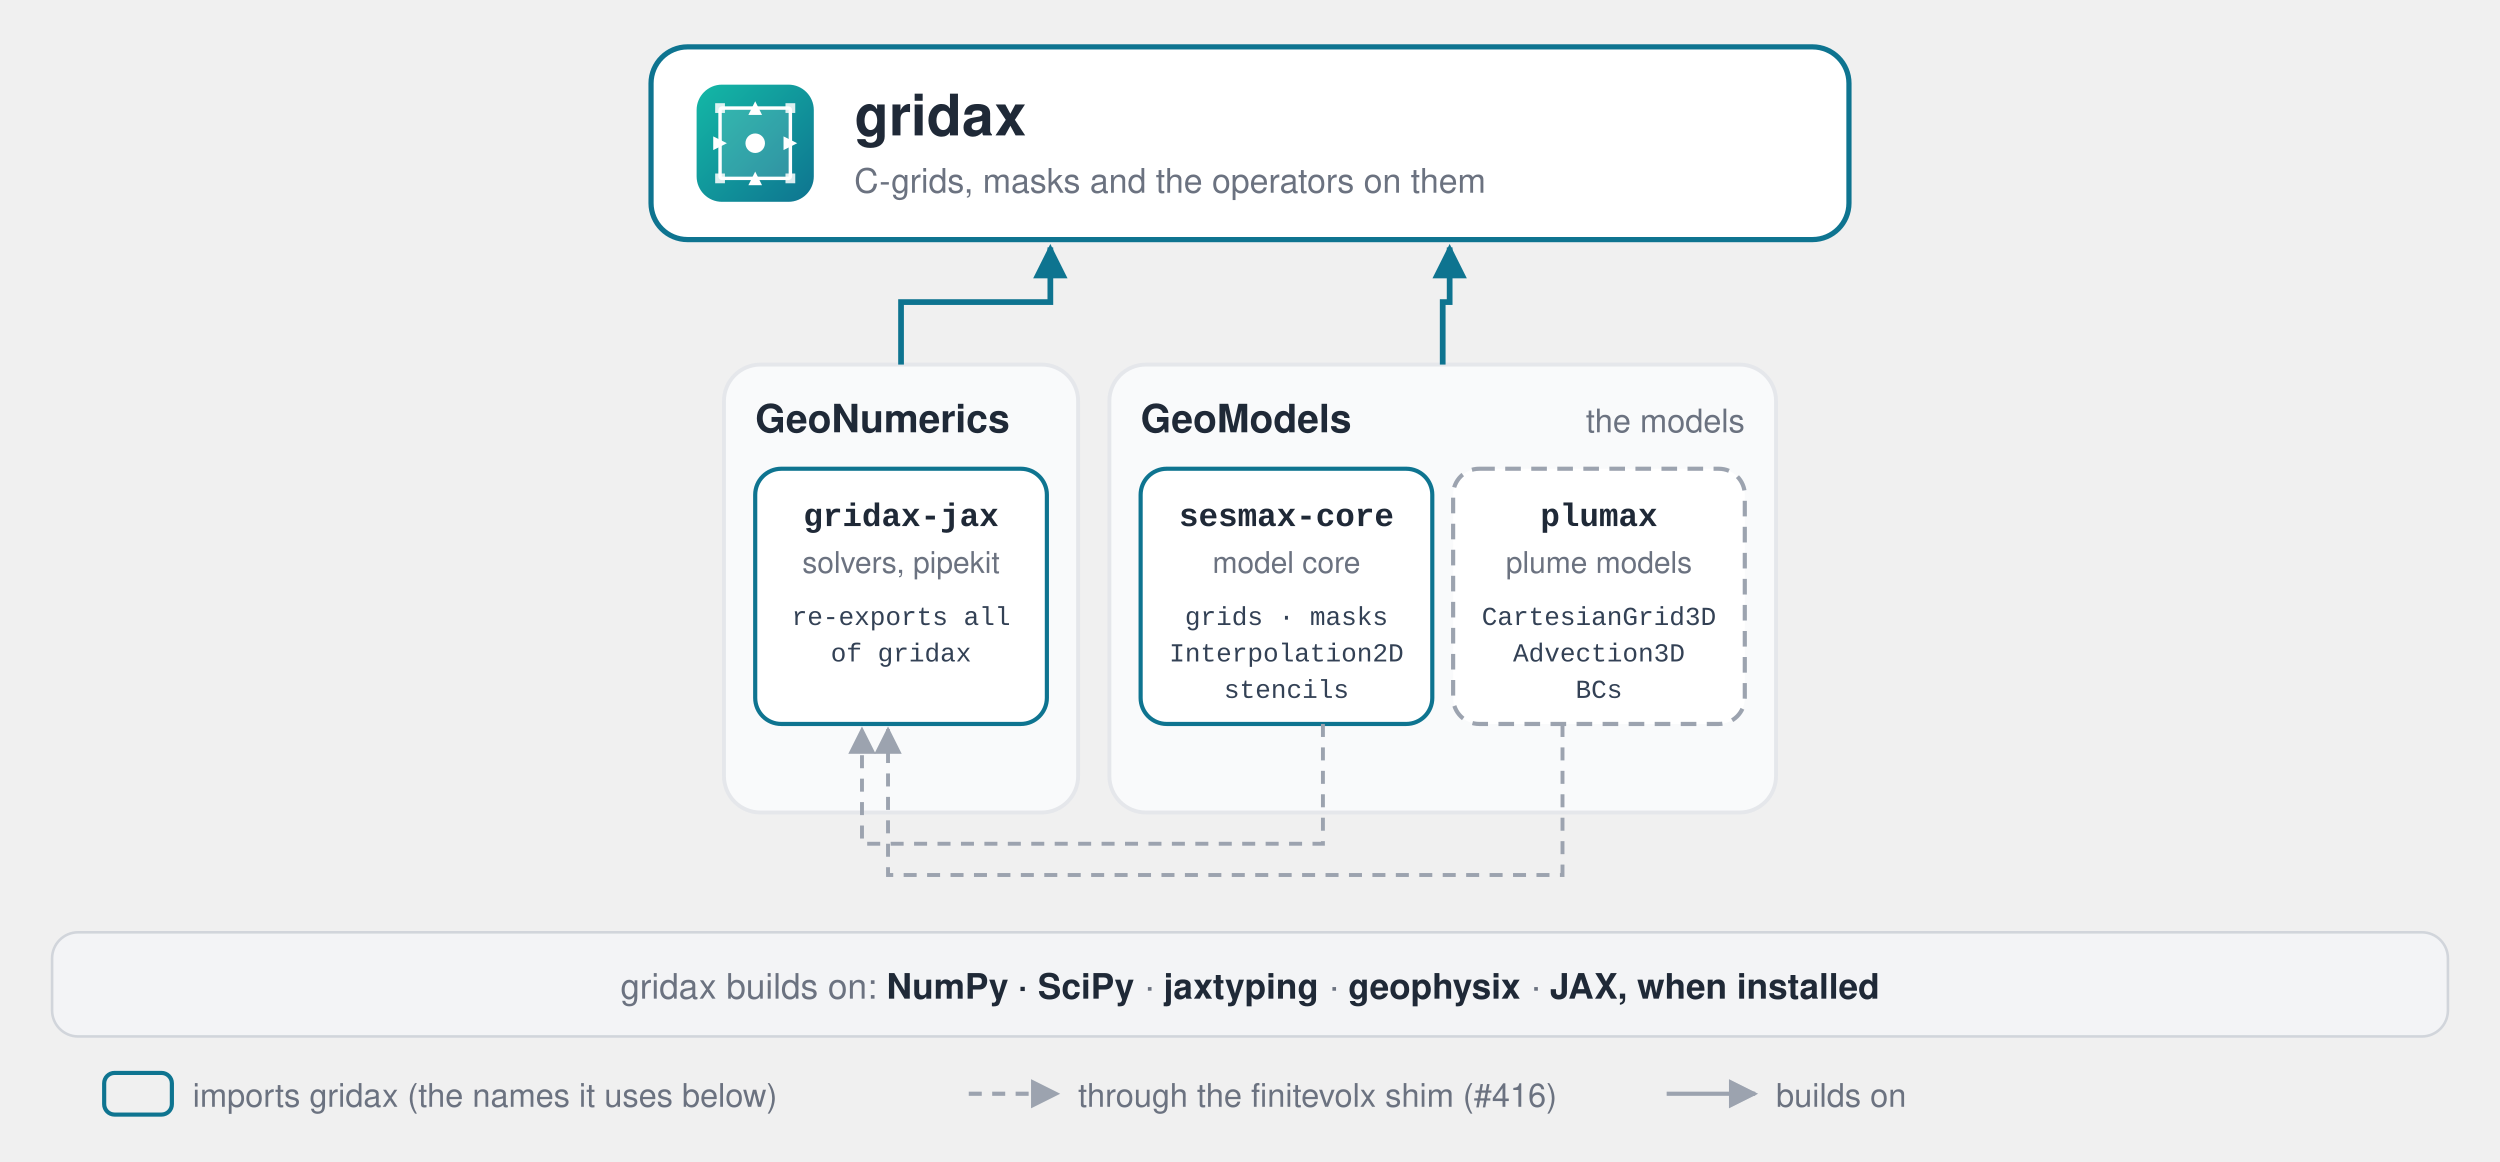
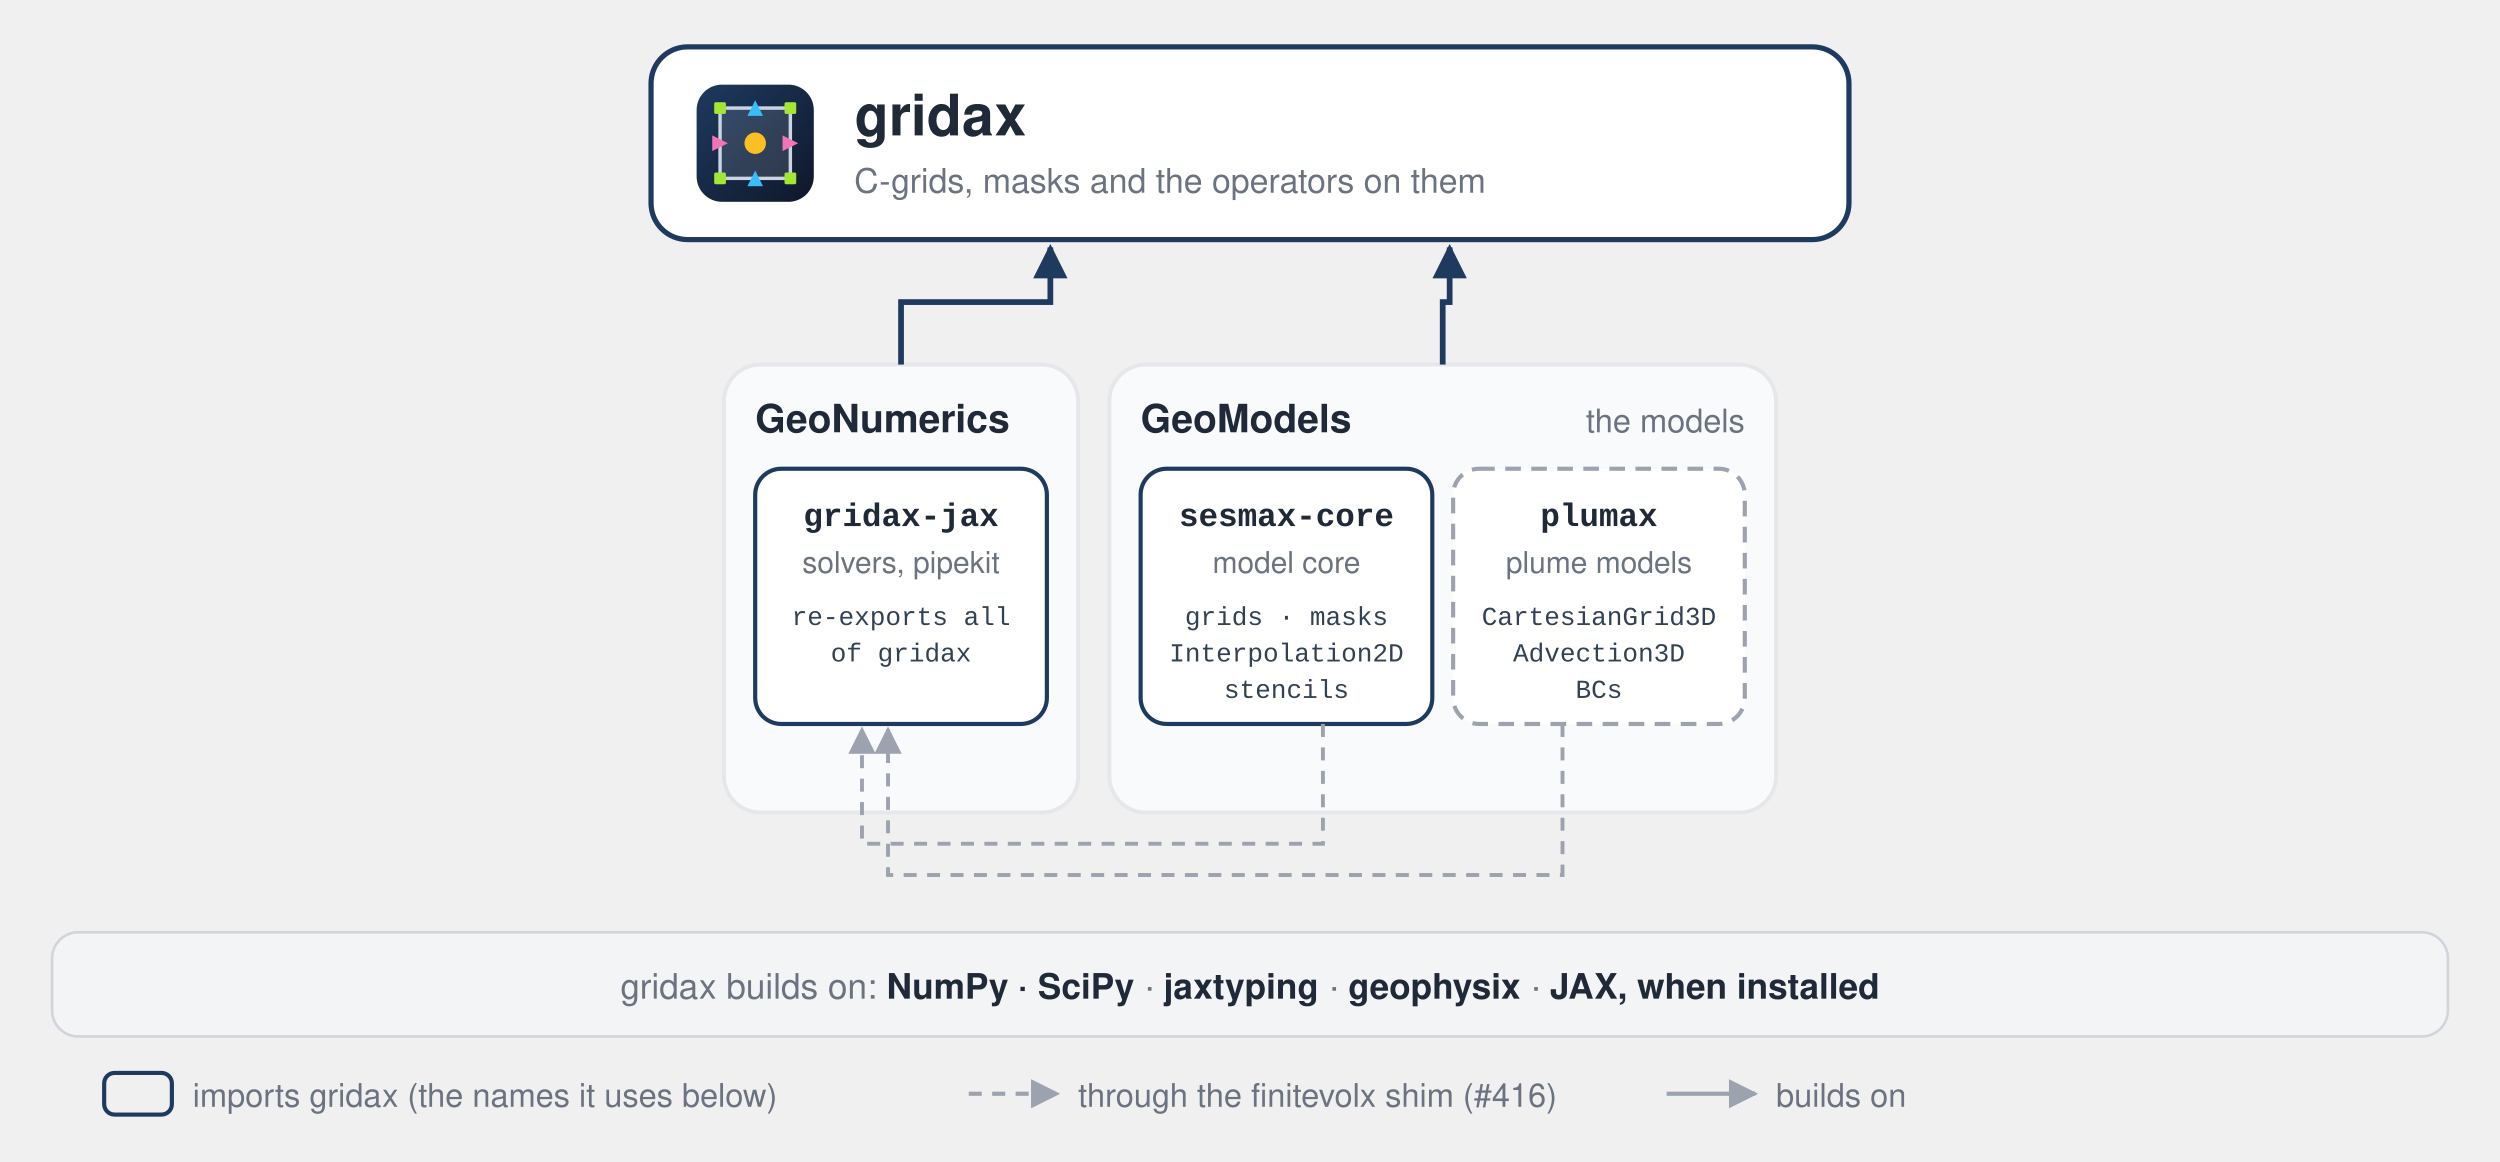
<svg xmlns="http://www.w3.org/2000/svg" width="960" height="446" viewBox="0 0 960 446" role="img" aria-label="Packages that import gridax: gridax-jax in GeoNumerics, in the same repository, which re-exports all of it; and sesmax-core in GeoModels, which imports the grids, masks, Interpolation2D and the raw stencils. plumax in GeoModels still imports the deprecated finitevolx shim, drawn dashed, and both models reach gridax-jax's names through it. gridax builds on NumPy, SciPy, jaxtyping and geophysix, and on JAX when it is installed.">
  <defs>
    <marker id="eh-light" viewBox="0 0 10 10" refX="9" refY="5" markerWidth="7" markerHeight="7" orient="auto-start-reverse">
      <path d="M0 0 L10 5 L0 10 z" fill="#9CA3AF" />
    </marker>
    <marker id="ea-light" viewBox="0 0 10 10" refX="9" refY="5" markerWidth="6" markerHeight="6" orient="auto-start-reverse">
-       <path d="M0 0 L10 5 L0 10 z" fill="#0E7490" />
+       <path d="M0 0 L10 5 L0 10 z" fill="#1E3A5F" />
    </marker>
  </defs>
-   <rect x="250" y="18" width="460" height="74" rx="14" fill="#FFFFFF" stroke="#0E7490" stroke-width="2" />
+   <rect x="250" y="18" width="460" height="74" rx="14" fill="#FFFFFF" stroke="#1E3A5F" stroke-width="2" />
  <svg x="266" y="31" width="48" height="48" viewBox="0 0 128 128">
    <defs>
      <linearGradient id="ix-light" x1="0" y1="0" x2="1" y2="1">
-         <stop offset="0" stop-color="#14B8A6" />
-         <stop offset="1" stop-color="#0E7490" />
+         <stop offset="0" stop-color="#1E3A5F" />
+         <stop offset="1" stop-color="#0F172A" />
      </linearGradient>
    </defs>
    <rect x="4" y="4" width="120" height="120" rx="26" fill="url(#ix-light)" />
-     <rect x="28" y="28" width="72" height="72" rx="2" fill="#FFFFFF" fill-opacity="0.14" stroke="#FFFFFF" stroke-width="3.5" />
-     <circle cx="64" cy="64" r="10" fill="#FFFFFF" />
-     <path d="M35 64 L21 57 L21 71 Z" fill="#FFFFFF" />
-     <path d="M107 64 L93 57 L93 71 Z" fill="#FFFFFF" />
-     <path d="M64 21 L57 35 L71 35 Z" fill="#FFFFFF" />
-     <path d="M64 93 L57 107 L71 107 Z" fill="#FFFFFF" />
-     <rect x="23" y="23" width="10" height="10" fill="#FFFFFF" fill-opacity="0.85" />
-     <rect x="23" y="95" width="10" height="10" fill="#FFFFFF" fill-opacity="0.85" />
-     <rect x="95" y="23" width="10" height="10" fill="#FFFFFF" fill-opacity="0.85" />
-     <rect x="95" y="95" width="10" height="10" fill="#FFFFFF" fill-opacity="0.85" />
+     <rect x="28" y="28" width="72" height="72" rx="2" fill="#FFFFFF" fill-opacity="0.12" stroke="#CBD5E1" stroke-width="3.5" />
+     <circle cx="64" cy="64" r="11" fill="#FBBF24" />
+     <path d="M36 64 L20 56 L20 72 Z" fill="#F472B6" />
+     <path d="M108 64 L92 56 L92 72 Z" fill="#F472B6" />
+     <path d="M64 20 L56 36 L72 36 Z" fill="#38BDF8" />
+     <path d="M64 92 L56 108 L72 108 Z" fill="#38BDF8" />
+     <rect x="22" y="22" width="12" height="12" rx="1.5" fill="#A3E635" />
+     <rect x="22" y="94" width="12" height="12" rx="1.5" fill="#A3E635" />
+     <rect x="94" y="22" width="12" height="12" rx="1.5" fill="#A3E635" />
+     <rect x="94" y="94" width="12" height="12" rx="1.5" fill="#A3E635" />
  </svg>
  <text x="328" y="52" font-family="ui-sans-serif, -apple-system, 'Segoe UI', Helvetica, Arial, sans-serif" font-size="22" font-weight="700" fill="#1F2937">gridax</text>
  <text x="328" y="74" font-family="ui-sans-serif, -apple-system, 'Segoe UI', Helvetica, Arial, sans-serif" font-size="13" fill="#6B7280">C-grids, masks and the operators on them</text>
  <rect x="278.0" y="140" width="136" height="172" rx="14" fill="#F9FAFB" stroke="#E5E7EB" stroke-width="1.5" />
  <text x="290.0" y="166" font-family="ui-sans-serif, -apple-system, 'Segoe UI', Helvetica, Arial, sans-serif" font-size="15" font-weight="700" fill="#1F2937">GeoNumerics</text>
  <text x="402.0" y="166" text-anchor="end" font-family="ui-sans-serif, -apple-system, 'Segoe UI', Helvetica, Arial, sans-serif" font-size="12.5" fill="#6B7280" />
-   <path d="M346.0 140 L346.0 116 L403.333 116 L403.333 95" fill="none" stroke="#0E7490" stroke-width="2.2" marker-end="url(#ea-light)" />
-   <rect x="290.0" y="180" width="112" height="98" rx="10" fill="#FFFFFF" stroke="#0E7490" stroke-width="1.6" />
+   <path d="M346.0 140 L346.0 116 L403.333 116 L403.333 95" fill="none" stroke="#1E3A5F" stroke-width="2.2" marker-end="url(#ea-light)" />
+   <rect x="290.0" y="180" width="112" height="98" rx="10" fill="#FFFFFF" stroke="#1E3A5F" stroke-width="1.6" />
  <text x="346.0" y="202" text-anchor="middle" font-family="ui-monospace, SFMono-Regular, Menlo, Consolas, 'Liberation Mono', monospace" font-size="12.5" font-weight="700" fill="#1F2937">gridax-jax</text>
  <text x="346.0" y="220" text-anchor="middle" font-family="ui-sans-serif, -apple-system, 'Segoe UI', Helvetica, Arial, sans-serif" font-size="11.5" fill="#6B7280">solvers, pipekit</text>
  <text x="346.0" y="240" text-anchor="middle" font-family="ui-monospace, SFMono-Regular, Menlo, Consolas, 'Liberation Mono', monospace" font-size="10" fill="#334155">re-exports all</text>
  <text x="346.0" y="254" text-anchor="middle" font-family="ui-monospace, SFMono-Regular, Menlo, Consolas, 'Liberation Mono', monospace" font-size="10" fill="#334155">of gridax</text>
  <rect x="426.0" y="140" width="256" height="172" rx="14" fill="#F9FAFB" stroke="#E5E7EB" stroke-width="1.5" />
  <text x="438.0" y="166" font-family="ui-sans-serif, -apple-system, 'Segoe UI', Helvetica, Arial, sans-serif" font-size="15" font-weight="700" fill="#1F2937">GeoModels</text>
  <text x="670.0" y="166" text-anchor="end" font-family="ui-sans-serif, -apple-system, 'Segoe UI', Helvetica, Arial, sans-serif" font-size="12.5" fill="#6B7280">the models</text>
-   <path d="M554.0 140 L554.0 116 L556.667 116 L556.667 95" fill="none" stroke="#0E7490" stroke-width="2.2" marker-end="url(#ea-light)" />
-   <rect x="438.0" y="180" width="112" height="98" rx="10" fill="#FFFFFF" stroke="#0E7490" stroke-width="1.6" />
+   <path d="M554.0 140 L554.0 116 L556.667 116 L556.667 95" fill="none" stroke="#1E3A5F" stroke-width="2.2" marker-end="url(#ea-light)" />
+   <rect x="438.0" y="180" width="112" height="98" rx="10" fill="#FFFFFF" stroke="#1E3A5F" stroke-width="1.6" />
  <text x="494.0" y="202" text-anchor="middle" font-family="ui-monospace, SFMono-Regular, Menlo, Consolas, 'Liberation Mono', monospace" font-size="12.5" font-weight="700" fill="#1F2937">sesmax-core</text>
  <text x="494.0" y="220" text-anchor="middle" font-family="ui-sans-serif, -apple-system, 'Segoe UI', Helvetica, Arial, sans-serif" font-size="11.5" fill="#6B7280">model core</text>
  <text x="494.0" y="240" text-anchor="middle" font-family="ui-monospace, SFMono-Regular, Menlo, Consolas, 'Liberation Mono', monospace" font-size="10" fill="#334155">grids · masks</text>
  <text x="494.0" y="254" text-anchor="middle" font-family="ui-monospace, SFMono-Regular, Menlo, Consolas, 'Liberation Mono', monospace" font-size="10" fill="#334155">Interpolation2D</text>
  <text x="494.0" y="268" text-anchor="middle" font-family="ui-monospace, SFMono-Regular, Menlo, Consolas, 'Liberation Mono', monospace" font-size="10" fill="#334155">stencils</text>
  <rect x="558.0" y="180" width="112" height="98" rx="10" fill="#FFFFFF" stroke="#9CA3AF" stroke-width="1.6" stroke-dasharray="6 4" />
  <text x="614.0" y="202" text-anchor="middle" font-family="ui-monospace, SFMono-Regular, Menlo, Consolas, 'Liberation Mono', monospace" font-size="12.5" font-weight="700" fill="#1F2937">plumax</text>
  <text x="614.0" y="220" text-anchor="middle" font-family="ui-sans-serif, -apple-system, 'Segoe UI', Helvetica, Arial, sans-serif" font-size="11.5" fill="#6B7280">plume models</text>
  <text x="614.0" y="240" text-anchor="middle" font-family="ui-monospace, SFMono-Regular, Menlo, Consolas, 'Liberation Mono', monospace" font-size="10" fill="#334155">CartesianGrid3D</text>
  <text x="614.0" y="254" text-anchor="middle" font-family="ui-monospace, SFMono-Regular, Menlo, Consolas, 'Liberation Mono', monospace" font-size="10" fill="#334155">Advection3D</text>
  <text x="614.0" y="268" text-anchor="middle" font-family="ui-monospace, SFMono-Regular, Menlo, Consolas, 'Liberation Mono', monospace" font-size="10" fill="#334155">BCs</text>
  <path d="M508.0 278 L508.0 324 L331.0 324 L331.0 280" fill="none" stroke="#9CA3AF" stroke-width="1.5" stroke-dasharray="5 4" marker-end="url(#eh-light)" />
  <path d="M600.0 278 L600.0 336 L341.0 336 L341.0 280" fill="none" stroke="#9CA3AF" stroke-width="1.5" stroke-dasharray="5 4" marker-end="url(#eh-light)" />
  <rect x="20" y="358" width="920" height="40" rx="10" fill="#F3F4F6" stroke="#D1D5DB" />
  <text x="480" y="383.5" text-anchor="middle" font-family="ui-sans-serif, -apple-system, 'Segoe UI', Helvetica, Arial, sans-serif" font-size="13.5" fill="#6B7280">gridax builds on: <tspan font-weight="700" fill="#1F2937">NumPy · SciPy</tspan> · <tspan font-weight="700" fill="#1F2937">jaxtyping</tspan> · <tspan font-weight="700" fill="#1F2937">geophysix</tspan> · <tspan font-weight="700" fill="#1F2937">JAX, when installed</tspan>
  </text>
-   <rect x="40" y="412" width="26" height="16" rx="4" fill="none" stroke="#0E7490" stroke-width="1.6" />
+   <rect x="40" y="412" width="26" height="16" rx="4" fill="none" stroke="#1E3A5F" stroke-width="1.6" />
  <text x="74" y="425" font-family="ui-sans-serif, -apple-system, 'Segoe UI', Helvetica, Arial, sans-serif" font-size="12.5" fill="#6B7280">imports gridax (the names it uses below)</text>
  <path d="M372 420 L406 420" stroke="#9CA3AF" stroke-width="1.6" stroke-dasharray="5 4" marker-end="url(#eh-light)" />
  <text x="414" y="425" font-family="ui-sans-serif, -apple-system, 'Segoe UI', Helvetica, Arial, sans-serif" font-size="12.5" fill="#6B7280">through the finitevolx shim (#416)</text>
  <path d="M640 420 L674 420" stroke="#9CA3AF" stroke-width="1.6" marker-end="url(#eh-light)" />
  <text x="682" y="425" font-family="ui-sans-serif, -apple-system, 'Segoe UI', Helvetica, Arial, sans-serif" font-size="12.5" fill="#6B7280">builds on</text>
</svg>
